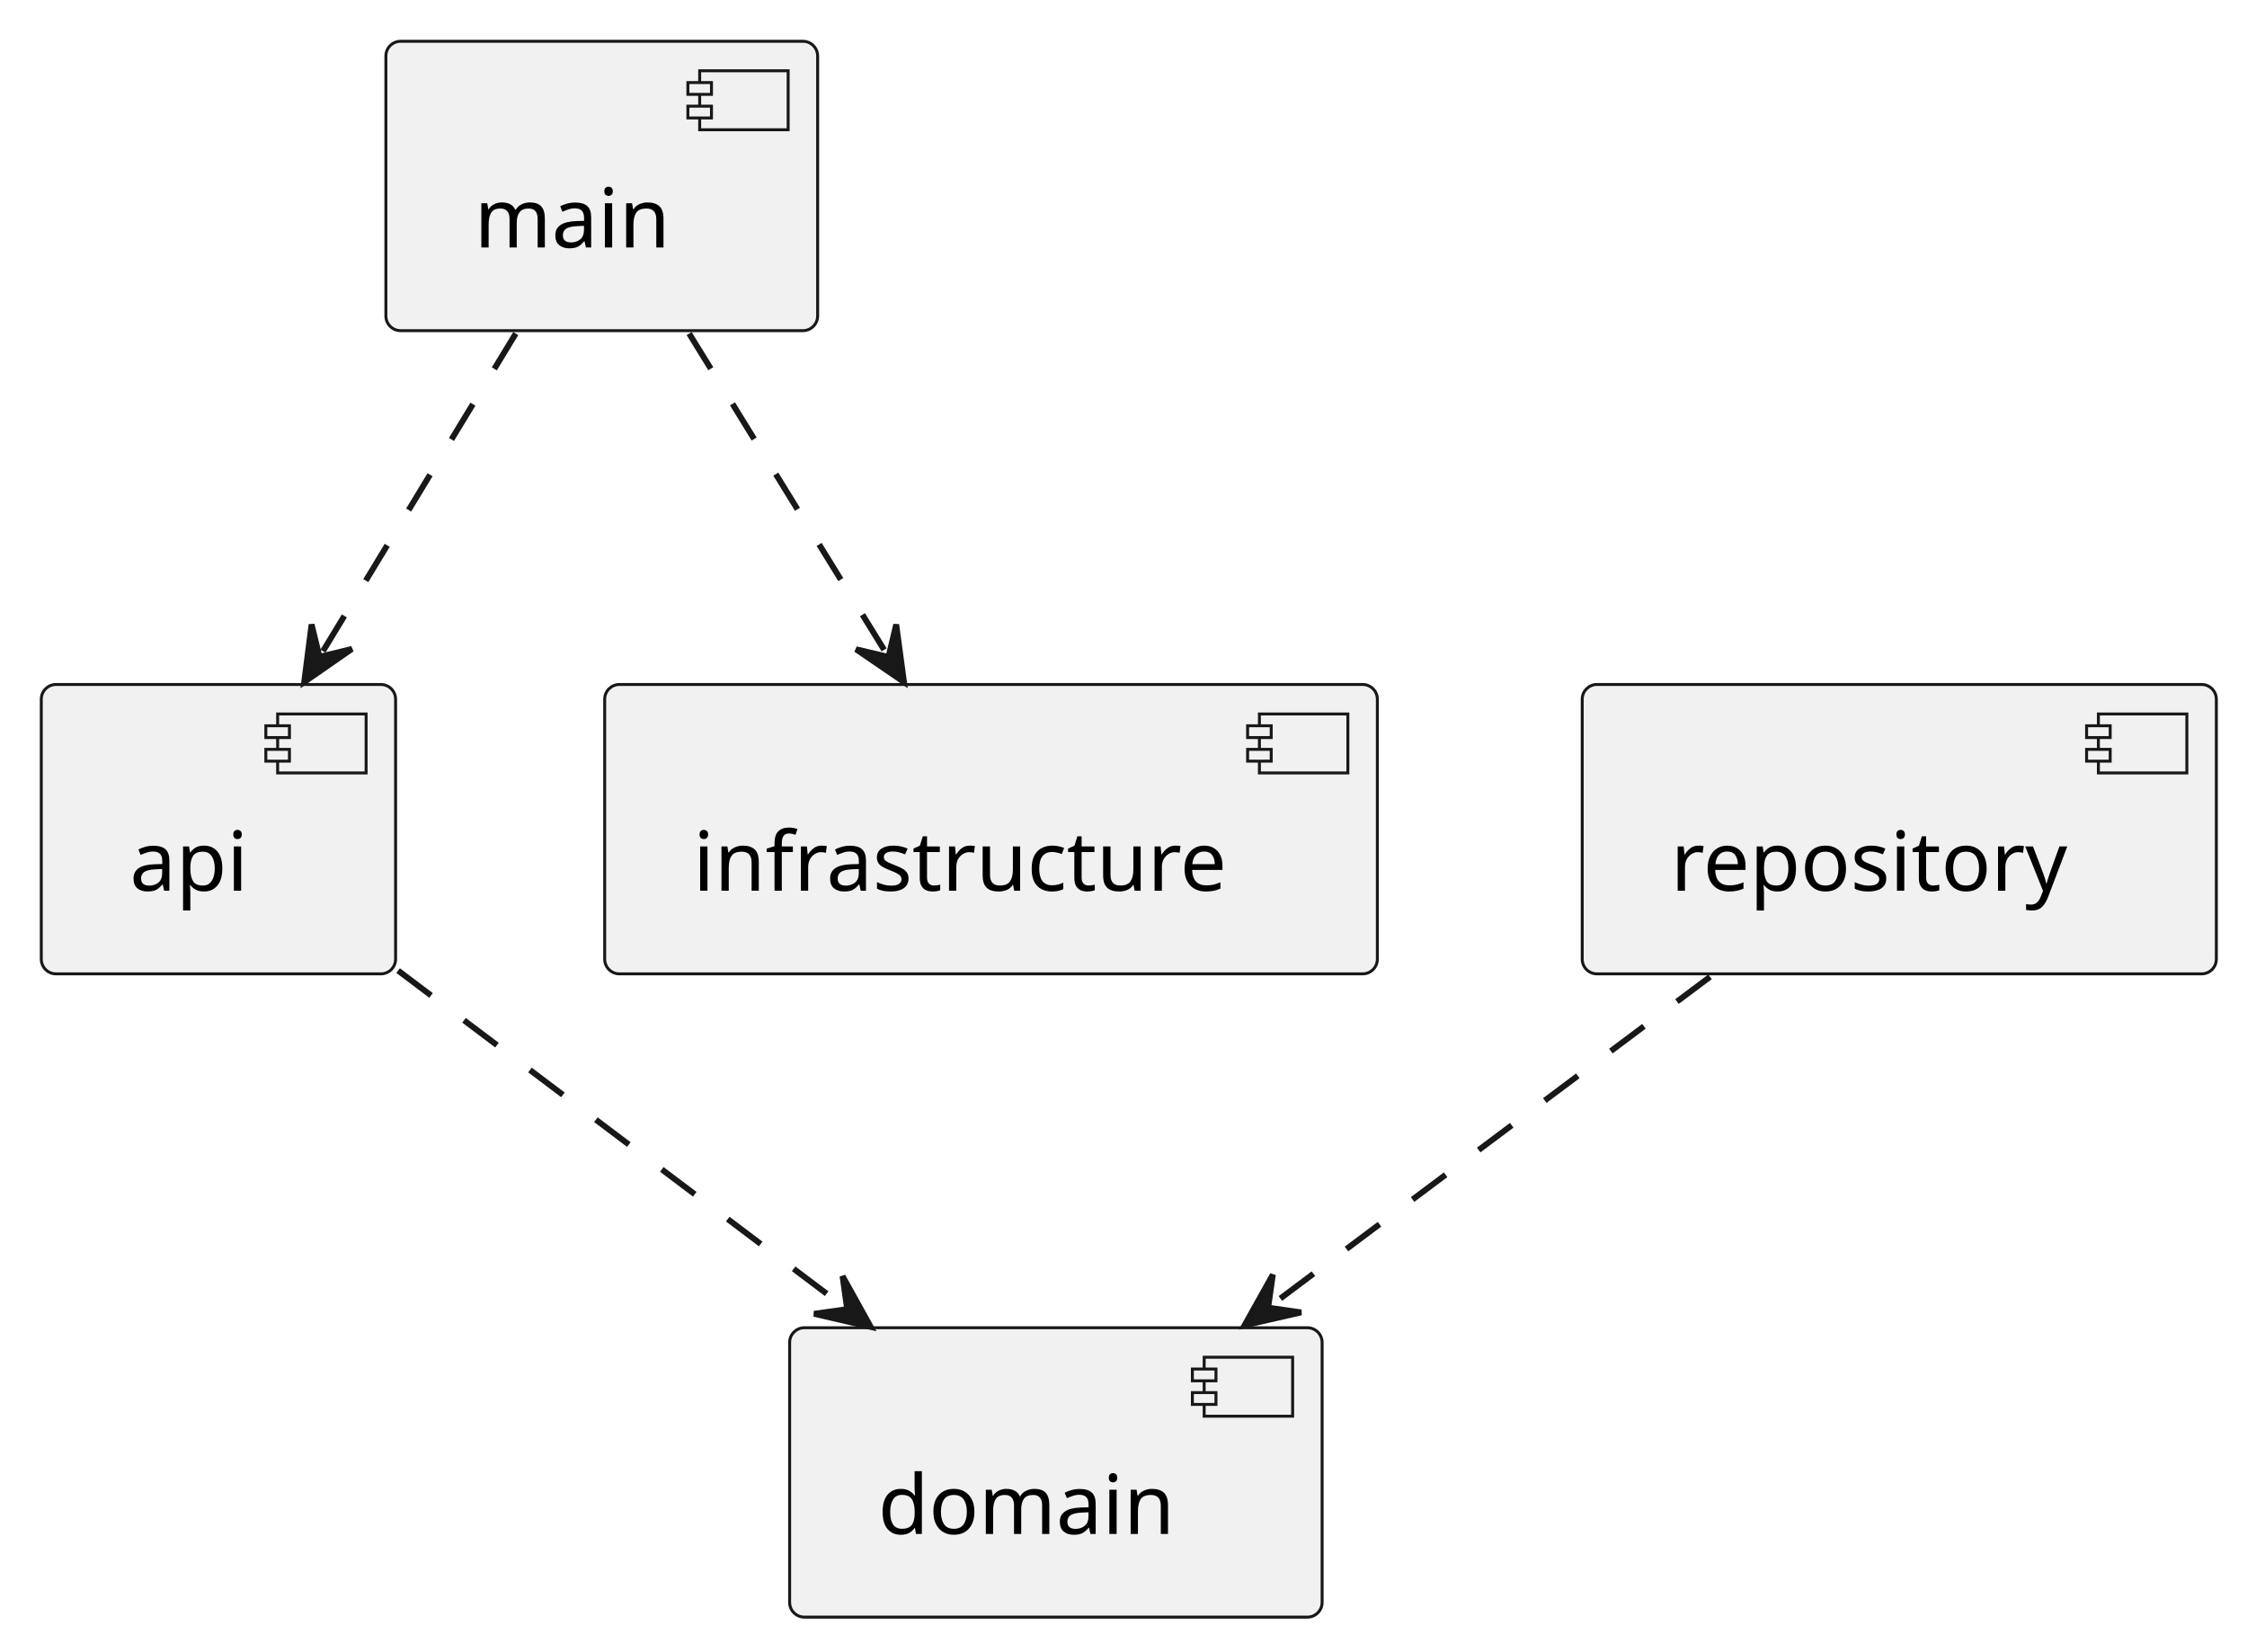
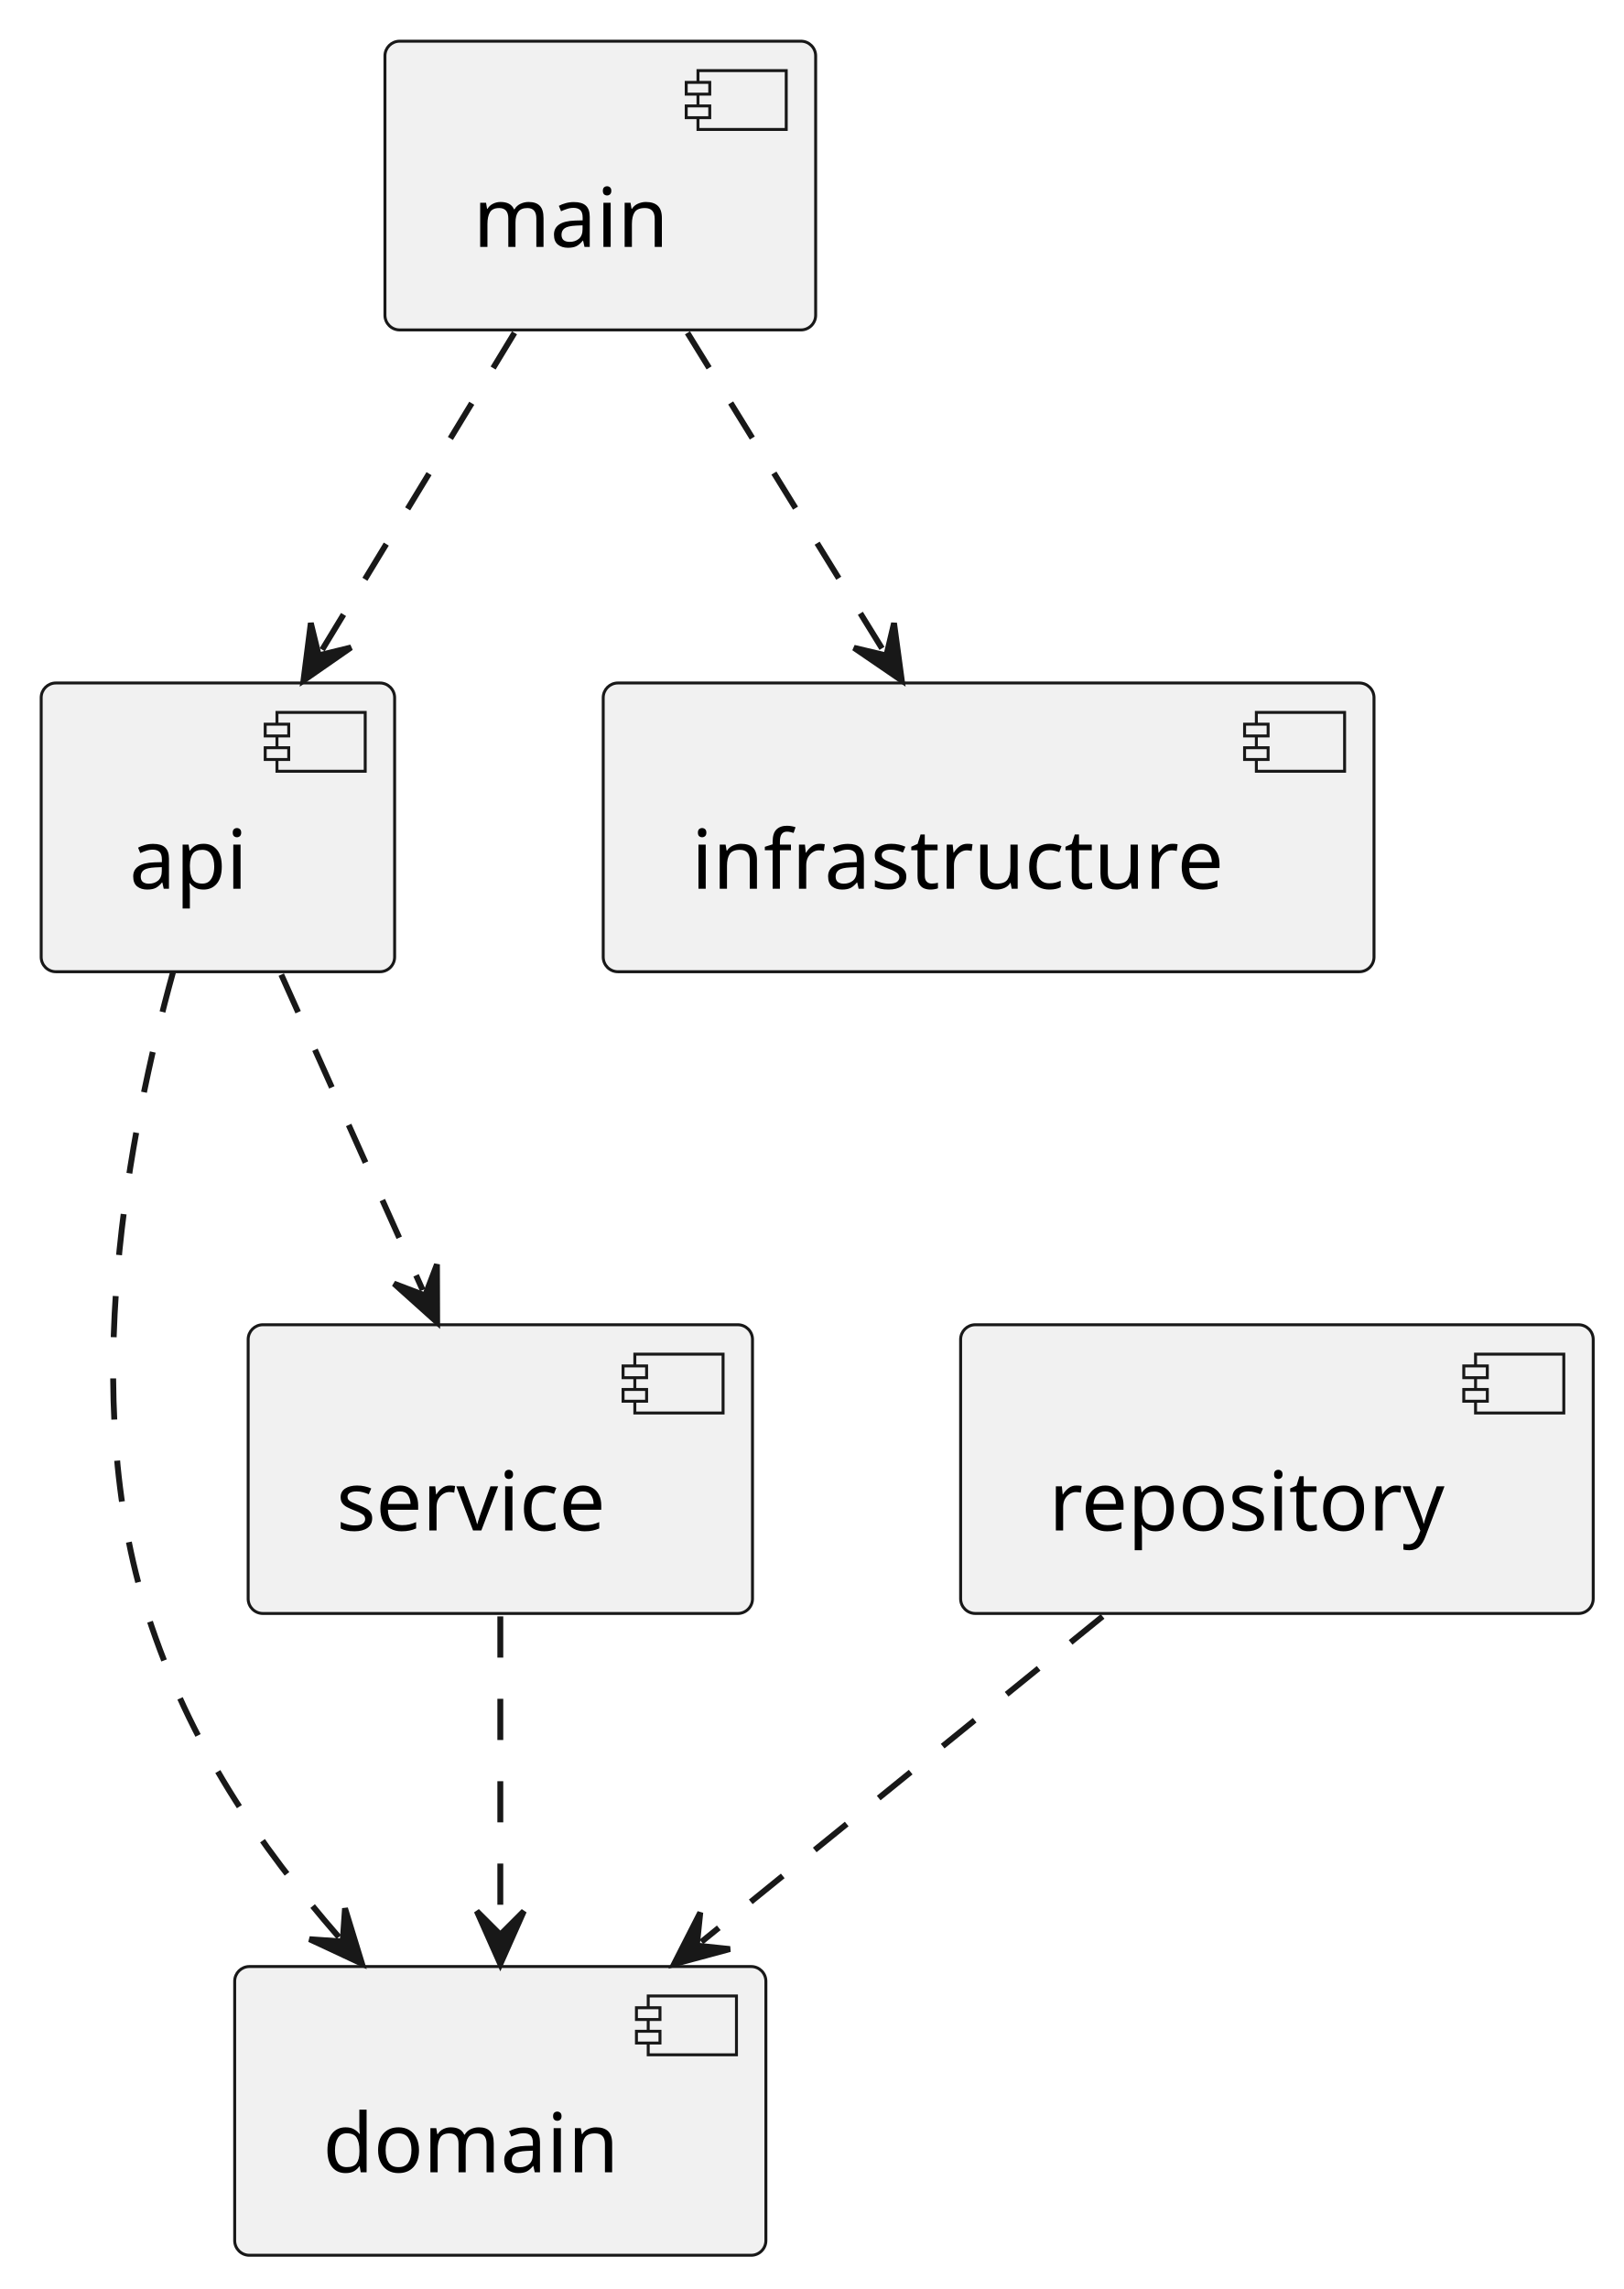
- <svg xmlns="http://www.w3.org/2000/svg" contentStyleType="text/css" data-diagram-type="DESCRIPTION" height="280px" preserveAspectRatio="none" style="width:381px;height:280px;background:#FFFFFF;" version="1.1" viewBox="0 0 381 280" width="381px" zoomAndPan="magnify">
+ <svg xmlns="http://www.w3.org/2000/svg" contentStyleType="text/css" data-diagram-type="DESCRIPTION" height="389px" preserveAspectRatio="none" style="width:276px;height:389px;background:#FFFFFF;" version="1.1" viewBox="0 0 276 389" width="276px" zoomAndPan="magnify">
  <defs />
  <g>
    <g class="entity" data-entity="main" data-source-line="2" data-uid="ent0002" id="entity_main">
      <rect fill="#F1F1F1" height="49.068" rx="2.5" ry="2.5" style="stroke:#181818;stroke-width:0.5;" width="73.208" x="65.43" y="7" />
      <rect fill="#F1F1F1" height="10" style="stroke:#181818;stroke-width:0.5;" width="15" x="118.638" y="12" />
      <rect fill="#F1F1F1" height="2" style="stroke:#181818;stroke-width:0.5;" width="4" x="116.638" y="14" />
      <rect fill="#F1F1F1" height="2" style="stroke:#181818;stroke-width:0.5;" width="4" x="116.638" y="18" />
      <text fill="#000000" font-family="sans-serif" font-size="14" lengthAdjust="spacing" textLength="33.208" x="80.43" y="41.966">main</text>
    </g>
    <g class="entity" data-entity="api" data-source-line="3" data-uid="ent0003" id="entity_api">
-       <rect fill="#F1F1F1" height="49.068" rx="2.5" ry="2.5" style="stroke:#181818;stroke-width:0.5;" width="60.076" x="7" y="116.06" />
-       <rect fill="#F1F1F1" height="10" style="stroke:#181818;stroke-width:0.5;" width="15" x="47.076" y="121.06" />
-       <rect fill="#F1F1F1" height="2" style="stroke:#181818;stroke-width:0.5;" width="4" x="45.076" y="123.06" />
-       <rect fill="#F1F1F1" height="2" style="stroke:#181818;stroke-width:0.5;" width="4" x="45.076" y="127.06" />
-       <text fill="#000000" font-family="sans-serif" font-size="14" lengthAdjust="spacing" textLength="20.076" x="22" y="151.026">api</text>
+       <rect fill="#F1F1F1" height="49.068" rx="2.5" ry="2.5" style="stroke:#181818;stroke-width:0.5;" width="60.076" x="7" y="116.07" />
+       <rect fill="#F1F1F1" height="10" style="stroke:#181818;stroke-width:0.5;" width="15" x="47.076" y="121.07" />
+       <rect fill="#F1F1F1" height="2" style="stroke:#181818;stroke-width:0.5;" width="4" x="45.076" y="123.07" />
+       <rect fill="#F1F1F1" height="2" style="stroke:#181818;stroke-width:0.5;" width="4" x="45.076" y="127.07" />
+       <text fill="#000000" font-family="sans-serif" font-size="14" lengthAdjust="spacing" textLength="20.076" x="22" y="151.036">api</text>
    </g>
    <g class="entity" data-entity="domain" data-source-line="4" data-uid="ent0004" id="entity_domain">
-       <rect fill="#F1F1F1" height="49.068" rx="2.5" ry="2.5" style="stroke:#181818;stroke-width:0.5;" width="90.288" x="133.89" y="225.13" />
-       <rect fill="#F1F1F1" height="10" style="stroke:#181818;stroke-width:0.5;" width="15" x="204.178" y="230.13" />
-       <rect fill="#F1F1F1" height="2" style="stroke:#181818;stroke-width:0.5;" width="4" x="202.178" y="232.13" />
-       <rect fill="#F1F1F1" height="2" style="stroke:#181818;stroke-width:0.5;" width="4" x="202.178" y="236.13" />
-       <text fill="#000000" font-family="sans-serif" font-size="14" lengthAdjust="spacing" textLength="50.288" x="148.89" y="260.096">domain</text>
+       <rect fill="#F1F1F1" height="49.068" rx="2.5" ry="2.5" style="stroke:#181818;stroke-width:0.5;" width="90.288" x="39.89" y="334.2" />
+       <rect fill="#F1F1F1" height="10" style="stroke:#181818;stroke-width:0.5;" width="15" x="110.178" y="339.2" />
+       <rect fill="#F1F1F1" height="2" style="stroke:#181818;stroke-width:0.5;" width="4" x="108.178" y="341.2" />
+       <rect fill="#F1F1F1" height="2" style="stroke:#181818;stroke-width:0.5;" width="4" x="108.178" y="345.2" />
+       <text fill="#000000" font-family="sans-serif" font-size="14" lengthAdjust="spacing" textLength="50.288" x="54.89" y="369.166">domain</text>
    </g>
-     <g class="entity" data-entity="repository" data-source-line="5" data-uid="ent0005" id="entity_repository">
-       <rect fill="#F1F1F1" height="49.068" rx="2.5" ry="2.5" style="stroke:#181818;stroke-width:0.5;" width="107.522" x="268.28" y="116.06" />
-       <rect fill="#F1F1F1" height="10" style="stroke:#181818;stroke-width:0.5;" width="15" x="355.802" y="121.06" />
-       <rect fill="#F1F1F1" height="2" style="stroke:#181818;stroke-width:0.5;" width="4" x="353.802" y="123.06" />
-       <rect fill="#F1F1F1" height="2" style="stroke:#181818;stroke-width:0.5;" width="4" x="353.802" y="127.06" />
-       <text fill="#000000" font-family="sans-serif" font-size="14" lengthAdjust="spacing" textLength="67.522" x="283.28" y="151.026">repository</text>
+     <g class="entity" data-entity="service" data-source-line="5" data-uid="ent0005" id="entity_service">
+       <rect fill="#F1F1F1" height="49.068" rx="2.5" ry="2.5" style="stroke:#181818;stroke-width:0.5;" width="85.724" x="42.18" y="225.13" />
+       <rect fill="#F1F1F1" height="10" style="stroke:#181818;stroke-width:0.5;" width="15" x="107.904" y="230.13" />
+       <rect fill="#F1F1F1" height="2" style="stroke:#181818;stroke-width:0.5;" width="4" x="105.904" y="232.13" />
+       <rect fill="#F1F1F1" height="2" style="stroke:#181818;stroke-width:0.5;" width="4" x="105.904" y="236.13" />
+       <text fill="#000000" font-family="sans-serif" font-size="14" lengthAdjust="spacing" textLength="45.724" x="57.18" y="260.096">service</text>
    </g>
-     <g class="entity" data-entity="infrastructure" data-source-line="6" data-uid="ent0006" id="entity_infrastructure">
-       <rect fill="#F1F1F1" height="49.068" rx="2.5" ry="2.5" style="stroke:#181818;stroke-width:0.5;" width="131.014" x="102.53" y="116.06" />
-       <rect fill="#F1F1F1" height="10" style="stroke:#181818;stroke-width:0.5;" width="15" x="213.544" y="121.06" />
-       <rect fill="#F1F1F1" height="2" style="stroke:#181818;stroke-width:0.5;" width="4" x="211.544" y="123.06" />
-       <rect fill="#F1F1F1" height="2" style="stroke:#181818;stroke-width:0.5;" width="4" x="211.544" y="127.06" />
-       <text fill="#000000" font-family="sans-serif" font-size="14" lengthAdjust="spacing" textLength="91.014" x="117.53" y="151.026">infrastructure</text>
+     <g class="entity" data-entity="repository" data-source-line="6" data-uid="ent0006" id="entity_repository">
+       <rect fill="#F1F1F1" height="49.068" rx="2.5" ry="2.5" style="stroke:#181818;stroke-width:0.5;" width="107.522" x="163.28" y="225.13" />
+       <rect fill="#F1F1F1" height="10" style="stroke:#181818;stroke-width:0.5;" width="15" x="250.802" y="230.13" />
+       <rect fill="#F1F1F1" height="2" style="stroke:#181818;stroke-width:0.5;" width="4" x="248.802" y="232.13" />
+       <rect fill="#F1F1F1" height="2" style="stroke:#181818;stroke-width:0.5;" width="4" x="248.802" y="236.13" />
+       <text fill="#000000" font-family="sans-serif" font-size="14" lengthAdjust="spacing" textLength="67.522" x="178.28" y="260.096">repository</text>
    </g>
-     <g class="link" data-entity-1="main" data-entity-2="api" data-source-line="8" data-uid="lnk7" id="link_main_api">
+     <g class="entity" data-entity="infrastructure" data-source-line="7" data-uid="ent0007" id="entity_infrastructure">
+       <rect fill="#F1F1F1" height="49.068" rx="2.5" ry="2.5" style="stroke:#181818;stroke-width:0.5;" width="131.014" x="102.53" y="116.07" />
+       <rect fill="#F1F1F1" height="10" style="stroke:#181818;stroke-width:0.5;" width="15" x="213.544" y="121.07" />
+       <rect fill="#F1F1F1" height="2" style="stroke:#181818;stroke-width:0.5;" width="4" x="211.544" y="123.07" />
+       <rect fill="#F1F1F1" height="2" style="stroke:#181818;stroke-width:0.5;" width="4" x="211.544" y="127.07" />
+       <text fill="#000000" font-family="sans-serif" font-size="14" lengthAdjust="spacing" textLength="91.014" x="117.53" y="151.036">infrastructure</text>
+     </g>
+     <g class="link" data-entity-1="main" data-entity-2="api" data-source-line="9" data-uid="lnk8" id="link_main_api">
      <path d="M87.45,56.56 C76.75,74.19 65.383,92.911 54.694,110.521" fill="none" id="main-to-api" style="stroke:#181818;stroke-width:1;stroke-dasharray:7,7;" />
      <polygon fill="#181818" points="51.58,115.65,59.669,110.032,54.175,111.376,52.831,105.881,51.58,115.65" style="stroke:#181818;stroke-width:1;" />
    </g>
-     <g class="link" data-entity-1="main" data-entity-2="infrastructure" data-source-line="9" data-uid="lnk8" id="link_main_infrastructure">
+     <g class="link" data-entity-1="main" data-entity-2="infrastructure" data-source-line="10" data-uid="lnk9" id="link_main_infrastructure">
      <path d="M116.85,56.56 C127.72,74.19 139.271,92.933 150.131,110.543" fill="none" id="main-to-infrastructure" style="stroke:#181818;stroke-width:1;stroke-dasharray:7,7;" />
      <polygon fill="#181818" points="153.28,115.65,151.96,105.89,150.655,111.394,145.151,110.089,153.28,115.65" style="stroke:#181818;stroke-width:1;" />
    </g>
-     <g class="link" data-entity-1="api" data-entity-2="domain" data-source-line="10" data-uid="lnk9" id="link_api_domain">
-       <path d="M67.5,164.57 C91.13,182.39 118.989,203.388 142.849,221.378" fill="none" id="api-to-domain" style="stroke:#181818;stroke-width:1;stroke-dasharray:7,7;" />
-       <polygon fill="#181818" points="147.64,224.99,142.862,216.378,143.648,221.98,138.046,222.766,147.64,224.99" style="stroke:#181818;stroke-width:1;" />
+     <g class="link" data-entity-1="api" data-entity-2="domain" data-source-line="11" data-uid="lnk10" id="link_api_domain">
+       <path d="M29.41,165.21 C21.92,192.22 13.21,237.46 25.04,274.2 C32.26,296.64 44.053,313.623 57.593,329.192" fill="none" id="api-to-domain" style="stroke:#181818;stroke-width:1;stroke-dasharray:7,7;" />
+       <polygon fill="#181818" points="61.53,333.72,58.642,324.304,58.249,329.947,52.606,329.553,61.53,333.72" style="stroke:#181818;stroke-width:1;" />
    </g>
-     <g class="link" data-entity-1="repository" data-entity-2="domain" data-source-line="11" data-uid="lnk10" id="link_repository_domain">
-       <path d="M289.95,165.63 C266.4,183.26 239.353,203.504 215.823,221.124" fill="none" id="repository-to-domain" style="stroke:#181818;stroke-width:1;stroke-dasharray:7,7;" />
-       <polygon fill="#181818" points="211.02,224.72,220.622,222.527,215.022,221.723,215.826,216.124,211.02,224.72" style="stroke:#181818;stroke-width:1;" />
+     <g class="link" data-entity-1="repository" data-entity-2="domain" data-source-line="12" data-uid="lnk11" id="link_repository_domain">
+       <path d="M187.41,274.7 C165.68,292.33 140.94,312.39 119.22,330.01" fill="none" id="repository-to-domain" style="stroke:#181818;stroke-width:1;stroke-dasharray:7,7;" />
+       <polygon fill="#181818" points="114.56,333.79,124.069,331.226,118.443,330.64,119.029,325.014,114.56,333.79" style="stroke:#181818;stroke-width:1;" />
+     </g>
+     <g class="link" data-entity-1="api" data-entity-2="service" data-source-line="13" data-uid="lnk12" id="link_api_service">
+       <path d="M47.81,165.63 C55.72,183.26 63.957,201.635 71.847,219.244" fill="none" id="api-to-service" style="stroke:#181818;stroke-width:1;stroke-dasharray:7,7;" />
+       <polygon fill="#181818" points="74.3,224.72,74.27,214.871,72.256,220.157,66.97,218.142,74.3,224.72" style="stroke:#181818;stroke-width:1;" />
+     </g>
+     <g class="link" data-entity-1="service" data-entity-2="domain" data-source-line="14" data-uid="lnk13" id="link_service_domain">
+       <path d="M85.04,274.7 C85.04,292.33 85.04,310.17 85.04,327.79" fill="none" id="service-to-domain" style="stroke:#181818;stroke-width:1;stroke-dasharray:7,7;" />
+       <polygon fill="#181818" points="85.04,333.79,89.04,324.79,85.04,328.79,81.04,324.79,85.04,333.79" style="stroke:#181818;stroke-width:1;" />
    </g>
  </g>
</svg>
